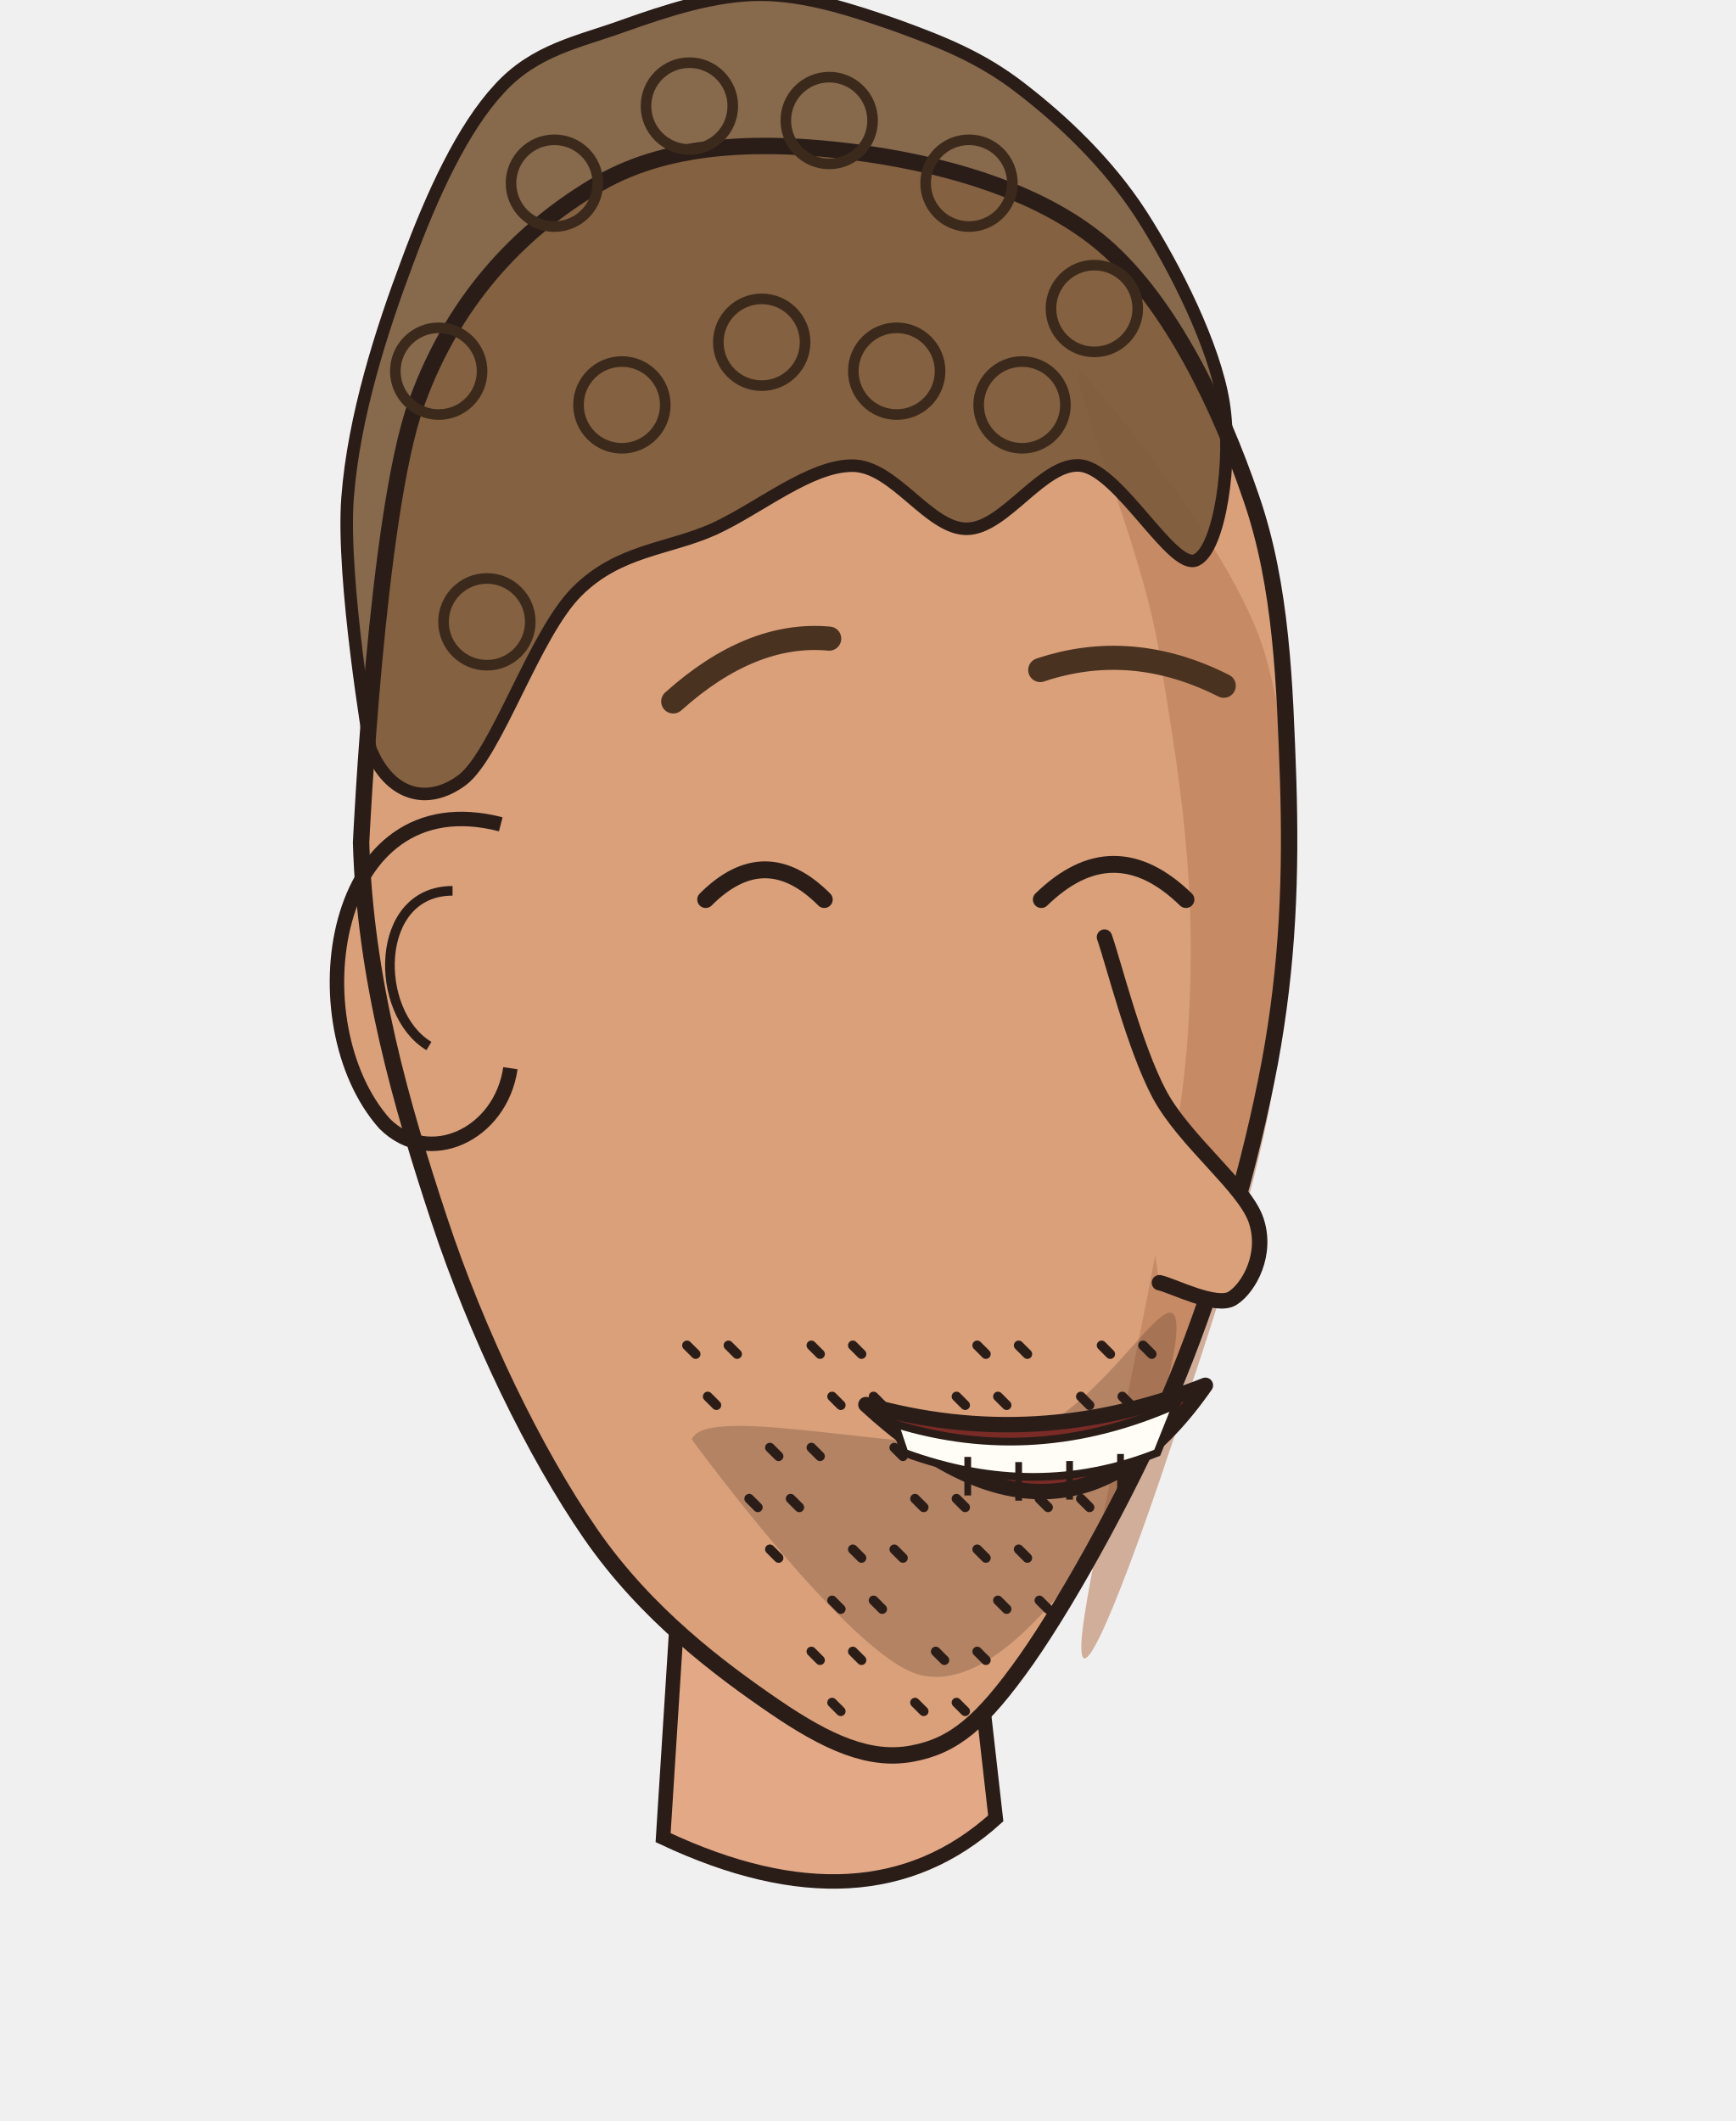
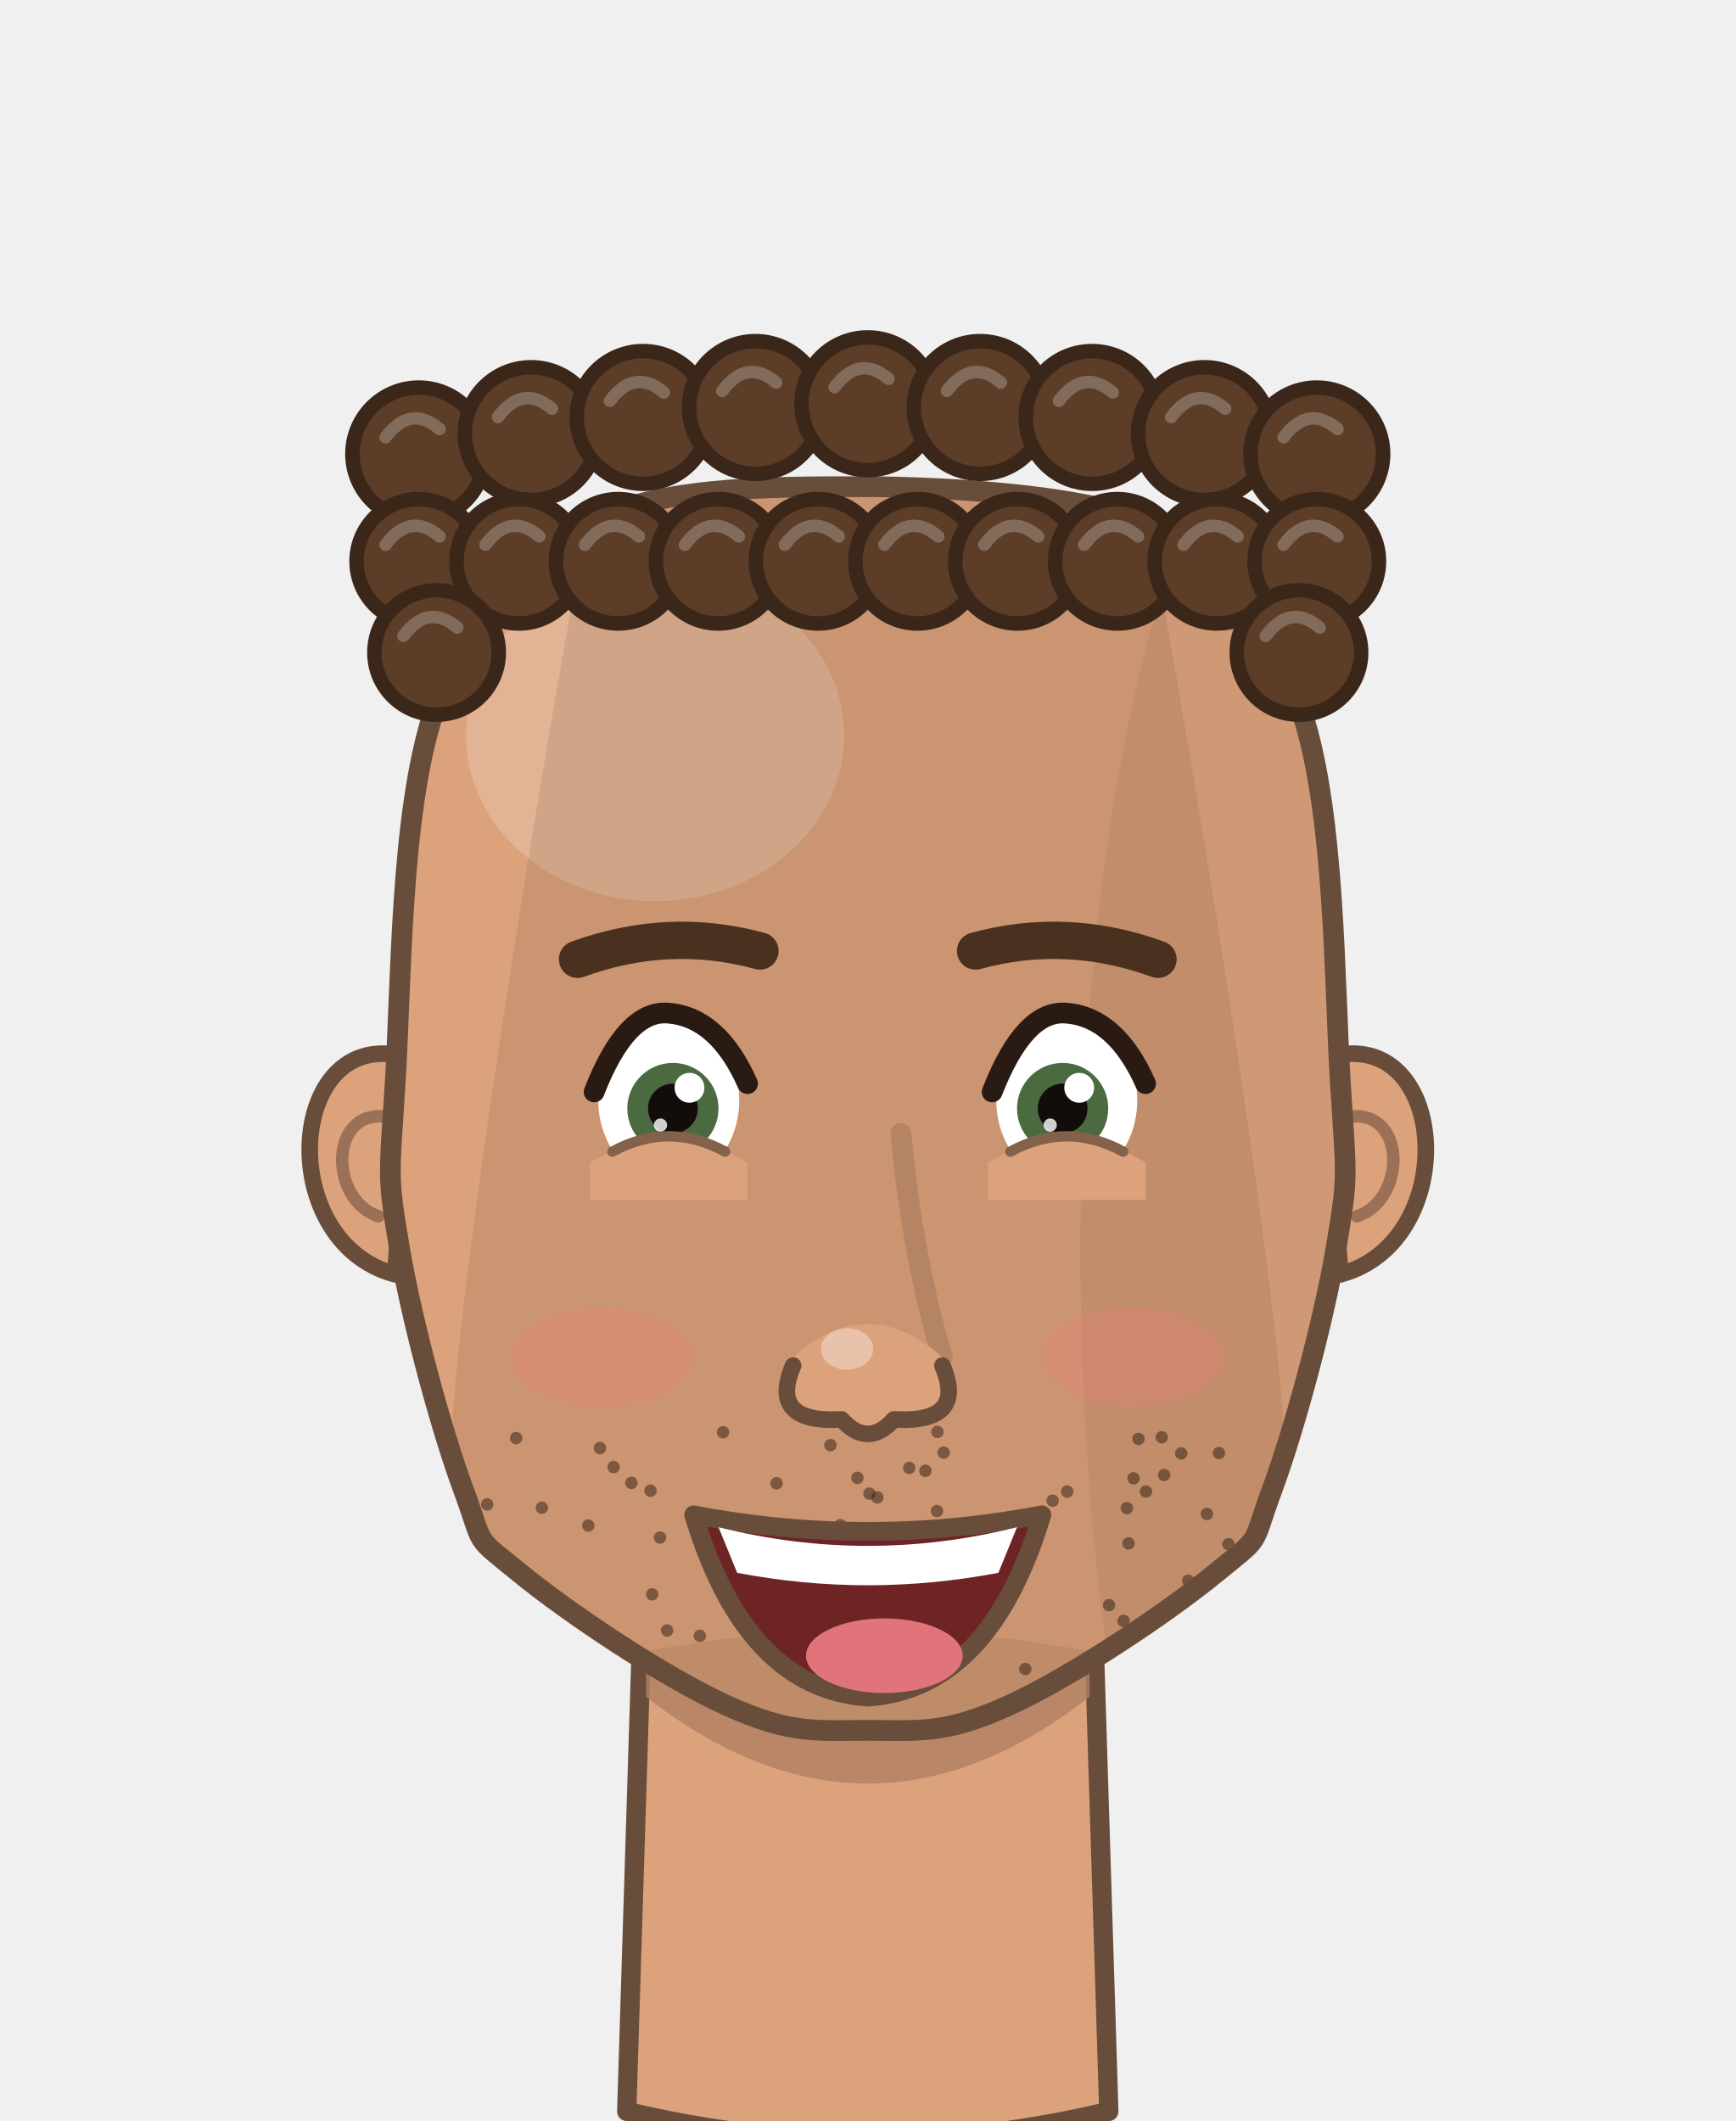
<svg xmlns="http://www.w3.org/2000/svg" viewBox="20 20 360 440" width="360" height="440">
-   <defs />
-   <path d="M 161.549,338.188 L 157.549,401.22 Q 200.0,421.22 226.548,397.22 L 220.548,344.188 Z" fill="#e3a886" stroke="#2a1d18" stroke-width="3" />
-   <path d="M 94.9,194.8 C 94.9,194.8 98.1,126.4 106.4,103.6 C 114.6,80.8 129.4,66.7 144.4,58.0 C 159.5,49.3 179.3,49.3 196.8,51.5 C 214.2,53.7 235.3,59.1 249.1,71.0 C 262.9,83.0 273.2,104.7 279.5,123.2 C 285.9,141.6 286.5,162.3 287.2,181.8 C 287.8,201.4 287.2,219.8 283.4,240.4 C 279.5,261.1 272.7,285.0 264.3,305.6 C 255.9,326.2 242.1,351.2 232.9,364.3 C 223.7,377.3 217.9,382.2 209.1,383.8 C 200.4,385.4 191.7,381.6 180.6,374.0 C 169.5,366.4 154.1,355.0 142.5,338.2 C 130.9,321.4 119.0,296.9 111.1,273.0 C 103.2,249.1 95.7,223.1 94.9,194.8 Z" fill="#d9a07a" opacity="1.0" />
-   <path d="M 244.3,97.1 C 244.3,97.1 275.6,132.4 282.4,155.7 C 289.2,179.1 288.4,210.0 285.3,237.2 C 282.1,264.3 270.2,298.0 263.4,318.6 C 256.6,339.3 243.9,374.6 244.3,361.0 C 244.8,347.4 263.5,271.4 266.2,237.2 C 268.9,203.0 264.2,179.1 260.5,155.7 C 256.9,132.4 240.7,97.1 244.3,97.1 Z" fill="#b77854" opacity="0.55" />
-   <path d="M 96.8,175.3 C 96.8,175.3 90.8,140.0 92.1,123.2 C 93.4,106.3 99.2,88.4 104.5,74.3 C 109.7,60.2 116.0,46.6 123.5,38.5 C 130.9,30.3 140.1,28.7 149.2,25.4 C 158.2,22.2 168.2,18.9 177.7,18.9 C 187.2,18.9 197.2,22.2 206.3,25.4 C 215.3,28.7 223.6,31.9 232.0,38.5 C 240.4,45.0 249.7,53.7 256.7,64.5 C 263.7,75.4 271.9,91.7 273.8,103.6 C 275.7,115.6 273.0,134.0 268.1,136.2 C 263.2,138.4 252.3,117.7 244.3,116.6 C 236.4,115.6 228.5,129.7 220.5,129.7 C 212.6,129.7 205.5,116.6 196.8,116.6 C 188.0,116.6 177.7,125.3 168.2,129.7 C 158.7,134.0 148.4,134.0 139.7,142.7 C 130.9,151.4 123.0,176.4 115.9,181.8 C 108.7,187.2 100.8,185.1 96.8,175.3 Z" fill="#7b5a3a" opacity="0.9" />
-   <path d="M 163.5,318.6 C 163.5,318.6 196.8,364.3 211.0,367.5 C 225.3,370.8 240.4,350.7 249.1,338.2 C 257.8,325.7 266.5,295.8 263.4,292.6 C 260.2,289.3 246.7,314.3 230.1,318.6 C 213.4,323.0 166.6,310.5 163.5,318.6 Z" fill="#5a4030" opacity="0.3" />
-   <path d="M 123.872,191.0 C 88.272,181.8 81.372,232.4 99.772,253.1 C 108.972,262.3 123.872,255.4 125.872,241.6" fill="#d9a07a" stroke="#2a1d18" stroke-width="3" />
-   <path d="M 113.872,204.8 C 97.472,204.8 97.472,230.1 108.972,237.0" fill="none" stroke="#2a1d18" stroke-width="2" />
-   <path d="M 94.9,194.8 C 94.9,194.8 98.1,126.4 106.4,103.6 C 114.6,80.8 129.4,66.7 144.4,58.0 C 159.5,49.3 179.3,49.3 196.8,51.5 C 214.2,53.7 235.3,59.1 249.1,71.0 C 262.9,83.0 273.2,104.7 279.5,123.2 C 285.9,141.6 286.5,162.3 287.2,181.8 C 287.8,201.4 287.2,219.8 283.4,240.4 C 279.5,261.1 272.7,285.0 264.3,305.6 C 255.9,326.2 242.1,351.2 232.9,364.3 C 223.7,377.3 217.9,382.2 209.1,383.8 C 200.4,385.4 191.7,381.6 180.6,374.0 C 169.5,366.4 154.1,355.0 142.5,338.2 C 130.9,321.4 119.0,296.9 111.1,273.0 C 103.2,249.1 95.7,223.1 94.9,194.8 Z" fill="none" stroke="#2a1d18" stroke-width="3.4" stroke-linecap="round" stroke-linejoin="round" />
-   <path d="M 96.8,175.3 C 96.8,175.3 90.8,140.0 92.1,123.2 C 93.4,106.3 99.2,88.4 104.5,74.3 C 109.7,60.2 116.0,46.6 123.5,38.5 C 130.9,30.3 140.1,28.7 149.2,25.4 C 158.2,22.2 168.2,18.9 177.7,18.9 C 187.2,18.9 197.2,22.2 206.3,25.4 C 215.3,28.7 223.6,31.9 232.0,38.5 C 240.4,45.0 249.7,53.7 256.7,64.5 C 263.7,75.4 271.9,91.7 273.8,103.6 C 275.7,115.6 273.0,134.0 268.1,136.2 C 263.2,138.4 252.3,117.7 244.3,116.6 C 236.4,115.6 228.5,129.7 220.5,129.7 C 212.6,129.7 205.5,116.6 196.8,116.6 C 188.0,116.6 177.7,125.3 168.2,129.7 C 158.7,134.0 148.4,134.0 139.7,142.7 C 130.9,151.4 123.0,176.4 115.9,181.8 C 108.7,187.2 100.8,185.1 96.8,175.3 Z" fill="none" stroke="#2a1d18" stroke-width="2.6" stroke-linecap="round" stroke-linejoin="round" />
-   <circle cx="111" cy="97" r="9" fill="none" stroke="#3b2a1c" stroke-width="2.2" />
-   <circle cx="135" cy="58" r="9" fill="none" stroke="#3b2a1c" stroke-width="2.2" />
-   <circle cx="163" cy="42" r="9" fill="none" stroke="#3b2a1c" stroke-width="2.2" />
-   <circle cx="192" cy="45" r="9" fill="none" stroke="#3b2a1c" stroke-width="2.2" />
-   <circle cx="221" cy="58" r="9" fill="none" stroke="#3b2a1c" stroke-width="2.2" />
-   <circle cx="247" cy="84" r="9" fill="none" stroke="#3b2a1c" stroke-width="2.2" />
-   <circle cx="121" cy="149" r="9" fill="none" stroke="#3b2a1c" stroke-width="2.2" />
-   <circle cx="149" cy="104" r="9" fill="none" stroke="#3b2a1c" stroke-width="2.2" />
-   <circle cx="178" cy="91" r="9" fill="none" stroke="#3b2a1c" stroke-width="2.2" />
-   <circle cx="206" cy="97" r="9" fill="none" stroke="#3b2a1c" stroke-width="2.2" />
-   <circle cx="232" cy="104" r="9" fill="none" stroke="#3b2a1c" stroke-width="2.2" />
-   <path d="M 162.5,299.1 l 1.8,1.8" stroke="#2a1d18" stroke-width="2" stroke-linecap="round" />
-   <path d="M 171.1,299.1 l 1.8,1.8" stroke="#2a1d18" stroke-width="2" stroke-linecap="round" />
-   <path d="M 188.3,299.1 l 1.8,1.8" stroke="#2a1d18" stroke-width="2" stroke-linecap="round" />
-   <path d="M 196.9,299.1 l 1.8,1.8" stroke="#2a1d18" stroke-width="2" stroke-linecap="round" />
-   <path d="M 222.7,299.1 l 1.8,1.8" stroke="#2a1d18" stroke-width="2" stroke-linecap="round" />
-   <path d="M 231.3,299.1 l 1.8,1.8" stroke="#2a1d18" stroke-width="2" stroke-linecap="round" />
-   <path d="M 248.5,299.1 l 1.8,1.8" stroke="#2a1d18" stroke-width="2" stroke-linecap="round" />
-   <path d="M 257.1,299.1 l 1.8,1.8" stroke="#2a1d18" stroke-width="2" stroke-linecap="round" />
-   <path d="M 166.8,309.7 l 1.8,1.8" stroke="#2a1d18" stroke-width="2" stroke-linecap="round" />
-   <path d="M 192.6,309.7 l 1.8,1.8" stroke="#2a1d18" stroke-width="2" stroke-linecap="round" />
-   <path d="M 201.2,309.7 l 1.8,1.8" stroke="#2a1d18" stroke-width="2" stroke-linecap="round" />
-   <path d="M 218.4,309.7 l 1.8,1.8" stroke="#2a1d18" stroke-width="2" stroke-linecap="round" />
-   <path d="M 227.0,309.7 l 1.8,1.8" stroke="#2a1d18" stroke-width="2" stroke-linecap="round" />
-   <path d="M 244.2,309.7 l 1.8,1.8" stroke="#2a1d18" stroke-width="2" stroke-linecap="round" />
-   <path d="M 252.8,309.7 l 1.8,1.8" stroke="#2a1d18" stroke-width="2" stroke-linecap="round" />
-   <path d="M 179.7,320.3 l 1.8,1.8" stroke="#2a1d18" stroke-width="2" stroke-linecap="round" />
-   <path d="M 188.3,320.3 l 1.8,1.8" stroke="#2a1d18" stroke-width="2" stroke-linecap="round" />
-   <path d="M 205.5,320.3 l 1.8,1.8" stroke="#2a1d18" stroke-width="2" stroke-linecap="round" />
-   <path d="M 214.1,320.3 l 1.8,1.8" stroke="#2a1d18" stroke-width="2" stroke-linecap="round" />
-   <path d="M 239.9,320.3 l 1.8,1.8" stroke="#2a1d18" stroke-width="2" stroke-linecap="round" />
-   <path d="M 248.5,320.3 l 1.8,1.8" stroke="#2a1d18" stroke-width="2" stroke-linecap="round" />
-   <path d="M 175.4,330.9 l 1.8,1.8" stroke="#2a1d18" stroke-width="2" stroke-linecap="round" />
-   <path d="M 184.0,330.9 l 1.8,1.8" stroke="#2a1d18" stroke-width="2" stroke-linecap="round" />
-   <path d="M 209.8,330.9 l 1.8,1.8" stroke="#2a1d18" stroke-width="2" stroke-linecap="round" />
-   <path d="M 218.4,330.9 l 1.8,1.8" stroke="#2a1d18" stroke-width="2" stroke-linecap="round" />
-   <path d="M 235.6,330.9 l 1.8,1.8" stroke="#2a1d18" stroke-width="2" stroke-linecap="round" />
-   <path d="M 244.2,330.9 l 1.8,1.8" stroke="#2a1d18" stroke-width="2" stroke-linecap="round" />
-   <path d="M 179.7,341.4 l 1.8,1.8" stroke="#2a1d18" stroke-width="2" stroke-linecap="round" />
-   <path d="M 196.9,341.4 l 1.8,1.8" stroke="#2a1d18" stroke-width="2" stroke-linecap="round" />
-   <path d="M 205.5,341.4 l 1.8,1.8" stroke="#2a1d18" stroke-width="2" stroke-linecap="round" />
-   <path d="M 222.7,341.4 l 1.8,1.8" stroke="#2a1d18" stroke-width="2" stroke-linecap="round" />
-   <path d="M 231.3,341.4 l 1.8,1.8" stroke="#2a1d18" stroke-width="2" stroke-linecap="round" />
-   <path d="M 192.6,352.0 l 1.8,1.8" stroke="#2a1d18" stroke-width="2" stroke-linecap="round" />
-   <path d="M 201.2,352.0 l 1.8,1.8" stroke="#2a1d18" stroke-width="2" stroke-linecap="round" />
-   <path d="M 227.0,352.0 l 1.8,1.8" stroke="#2a1d18" stroke-width="2" stroke-linecap="round" />
-   <path d="M 235.6,352.0 l 1.8,1.8" stroke="#2a1d18" stroke-width="2" stroke-linecap="round" />
-   <path d="M 188.3,362.6 l 1.8,1.8" stroke="#2a1d18" stroke-width="2" stroke-linecap="round" />
-   <path d="M 196.9,362.6 l 1.8,1.8" stroke="#2a1d18" stroke-width="2" stroke-linecap="round" />
-   <path d="M 214.1,362.6 l 1.8,1.8" stroke="#2a1d18" stroke-width="2" stroke-linecap="round" />
-   <path d="M 222.7,362.6 l 1.8,1.8" stroke="#2a1d18" stroke-width="2" stroke-linecap="round" />
-   <path d="M 192.6,373.2 l 1.8,1.8" stroke="#2a1d18" stroke-width="2" stroke-linecap="round" />
-   <path d="M 209.8,373.2 l 1.8,1.8" stroke="#2a1d18" stroke-width="2" stroke-linecap="round" />
-   <path d="M 218.4,373.2 l 1.8,1.8" stroke="#2a1d18" stroke-width="2" stroke-linecap="round" />
-   <path d="M 159.646,165.514 Q 175.823,150.998 192.0,152.482" fill="none" stroke="#4a3220" stroke-width="5" stroke-linecap="round" />
-   <path d="M 235.774,158.998 Q 254.806,152.627 273.838,162.256" fill="none" stroke="#4a3220" stroke-width="5" stroke-linecap="round" />
-   <path d="M 166.378,206.61 Q 178.678,194.278 190.978,206.61" fill="none" stroke="#2a1d18" stroke-width="3.5" stroke-linecap="round" />
-   <path d="M 235.999,206.61 Q 250.999,192.01 265.999,206.61" fill="none" stroke="#2a1d18" stroke-width="3.5" stroke-linecap="round" />
-   <path d="M 249.1,214.4 C 251.0,219.8 255.3,237.2 260.5,247.0 C 265.7,256.7 278.0,266.0 280.5,273.0 C 283.0,280.1 279.1,287.1 275.7,289.3 C 272.4,291.5 263.1,286.6 260.5,286.1" fill="#d9a07a" stroke="#2a1d18" stroke-width="3.2" stroke-linecap="round" stroke-linejoin="round" />
-   <path d="M 199.613,311.382 Q 234.822,321.382 270.031,307.382 Q 240.822,349.382 199.613,311.382 Z" fill="#7a2b26" stroke="#2a1d18" stroke-width="3.2" stroke-linejoin="round" />
-   <path d="M 205.613,315.382 Q 234.822,324.382 264.031,311.382 L 260.031,321.382 Q 234.822,331.382 207.613,321.382 Z" fill="#fffdf6" stroke="#2a1d18" stroke-width="1.6" />
-   <path d="M 220.738,322.236 l 0,8" stroke="#2a1d18" stroke-width="1.4" />
-   <path d="M 231.301,323.308 l 0,8" stroke="#2a1d18" stroke-width="1.4" />
-   <path d="M 241.864,323.088 l 0,8" stroke="#2a1d18" stroke-width="1.4" />
-   <path d="M 252.427,321.625 l 0,8" stroke="#2a1d18" stroke-width="1.4" />
+   <path d="M 154.0,330 L 150.0,458 Q 200.0,470 250.0,458 L 246.0,330 Z" fill="#dca27c" stroke="#694d3b" stroke-width="4" stroke-linecap="round" stroke-linejoin="round" />
+   <path d="M 154.0,372 Q 200.0,408 246.0,372 L 246.0,340 L 154.0,340 Z" fill="#b08163" opacity="0.8" />
+   <g transform="translate(0 26) translate(200 236) scale(0.86) translate(-200 -236)">
+     <path d="M 90.0,210 C 60.0,200 56.0,254 86.0,262 Z" fill="#dca27c" stroke="#694d3b" stroke-width="4" stroke-linecap="round" stroke-linejoin="round" />
+     <path d="M 84.0,224 C 70.0,222 70.0,244 82.0,248" fill="none" stroke="#9a7156" stroke-width="3" stroke-linecap="round" stroke-linejoin="round" />
+     <path d="M 310.0,210 C 340.0,200 344.0,254 314.0,262 Z" fill="#dca27c" stroke="#694d3b" stroke-width="4" stroke-linecap="round" stroke-linejoin="round" />
+     <path d="M 316.0,224 C 330.0,222 330.0,244 318.0,248" fill="none" stroke="#9a7156" stroke-width="3" stroke-linecap="round" stroke-linejoin="round" />
+     <clipPath id="f-victor">
+       <path d="M 200.0,72.0 C 200.0,72.0 251.5,71.9 270.7,82.0 C 289.9,92.1 296.9,102.4 304.9,127.0 C 312.8,151.6 312.5,192.3 314.0,216.0 C 315.5,239.7 315.9,238.0 312.9,256.0 C 309.8,274.0 302.8,299.7 297.5,314.0 C 292.2,328.3 295.6,324.5 284.0,334.0 C 272.4,343.5 249.4,359.0 234.0,366.0 C 218.6,373.0 212.5,372.0 200.0,372.0 C 187.5,372.0 181.4,373.0 166.0,366.0 C 150.6,359.0 127.6,343.5 116.0,334.0 C 104.4,324.5 107.8,328.3 102.5,314.0 C 97.2,299.7 90.2,274.0 87.1,256.0 C 84.1,238.0 84.5,239.7 86.0,216.0 C 87.5,192.3 87.2,151.6 95.1,127.0 C 103.1,102.4 110.1,92.1 129.3,82.0 C 148.5,71.9 174.1,72.0 200.0,72.0 Z" />
+     </clipPath>
+     <path d="M 200.0,72.0 C 200.0,72.0 251.5,71.9 270.7,82.0 C 289.9,92.1 296.9,102.4 304.9,127.0 C 312.8,151.6 312.5,192.3 314.0,216.0 C 315.5,239.7 315.9,238.0 312.9,256.0 C 309.8,274.0 302.8,299.7 297.5,314.0 C 292.2,328.3 295.6,324.5 284.0,334.0 C 272.4,343.5 249.4,359.0 234.0,366.0 C 218.6,373.0 212.5,372.0 200.0,372.0 C 187.5,372.0 181.4,373.0 166.0,366.0 C 150.6,359.0 127.6,343.5 116.0,334.0 C 104.4,324.5 107.8,328.3 102.5,314.0 C 97.2,299.7 90.2,274.0 87.1,256.0 C 84.1,238.0 84.5,239.7 86.0,216.0 C 87.5,192.3 87.2,151.6 95.1,127.0 C 103.1,102.4 110.1,92.1 129.3,82.0 C 148.5,71.9 174.1,72.0 200.0,72.0 Z" fill="#dca27c" />
+     <g clip-path="url(#f-victor)">
+       <ellipse cx="308.3" cy="256" rx="57.0" ry="210.0" fill="#bd8b6a" opacity="0.38" />
+       <ellipse cx="200.0" cy="382" rx="102.6" ry="34" fill="#bd8b6a" opacity="0.45" />
+       <ellipse cx="148.7" cy="132" rx="45.6" ry="40" fill="#ffffff" opacity="0.18" />
+       <path d="M 200.0,-26.0 C 200.0,-26.0 226.0,-79.0 244.0,-24.0 C 262.0,31.0 290.7,208.7 298.0,274.0 C 305.4,339.3 294.6,314.8 284.0,332.0 C 273.4,349.2 255.4,360.3 240.0,368.0 C 224.6,375.7 214.7,374.0 200.0,374.0 C 185.3,374.0 175.4,375.7 160.0,368.0 C 144.6,360.3 126.6,349.2 116.0,332.0 C 105.4,314.8 94.6,339.3 102.0,274.0 C 109.3,208.7 138.0,31.0 156.0,-24.0 C 174.0,-79.0 183.9,-26.0 200.0,-26.0 Z" fill="#4a311f" opacity="0.12" />
+       <circle cx="216.8" cy="300.0" r="1.5" fill="#3b2718" opacity="0.55" />
+       <circle cx="287.0" cy="341.0" r="1.5" fill="#3b2718" opacity="0.55" />
+       <circle cx="149.9" cy="325.5" r="1.5" fill="#3b2718" opacity="0.55" />
+       <circle cx="132.6" cy="322.6" r="1.5" fill="#3b2718" opacity="0.55" />
+       <circle cx="218.3" cy="305.0" r="1.5" fill="#3b2718" opacity="0.55" />
+       <circle cx="121.4" cy="318.3" r="1.5" fill="#3b2718" opacity="0.55" />
+       <circle cx="210.6" cy="345.6" r="1.5" fill="#3b2718" opacity="0.55" />
+       <circle cx="214.1" cy="356.6" r="1.5" fill="#3b2718" opacity="0.55" />
+       <circle cx="265.3" cy="301.7" r="1.5" fill="#3b2718" opacity="0.55" />
+       <circle cx="135.4" cy="303.9" r="1.5" fill="#3b2718" opacity="0.55" />
+       <circle cx="148.0" cy="339.2" r="1.5" fill="#3b2718" opacity="0.55" />
+       <circle cx="108.2" cy="317.5" r="1.5" fill="#3b2718" opacity="0.55" />
+       <circle cx="281.8" cy="319.8" r="1.5" fill="#3b2718" opacity="0.55" />
+       <circle cx="264.1" cy="311.2" r="1.5" fill="#3b2718" opacity="0.55" />
+       <circle cx="115.2" cy="301.5" r="1.5" fill="#3b2718" opacity="0.55" />
+       <circle cx="200.4" cy="314.9" r="1.5" fill="#3b2718" opacity="0.55" />
+       <circle cx="271.5" cy="310.4" r="1.5" fill="#3b2718" opacity="0.55" />
+       <circle cx="262.5" cy="318.4" r="1.5" fill="#3b2718" opacity="0.55" />
+       <circle cx="287.0" cy="327.1" r="1.5" fill="#3b2718" opacity="0.55" />
+       <circle cx="210.0" cy="308.7" r="1.5" fill="#3b2718" opacity="0.55" />
+       <circle cx="238.0" cy="357.2" r="1.5" fill="#3b2718" opacity="0.55" />
+       <circle cx="147.6" cy="314.2" r="1.5" fill="#3b2718" opacity="0.55" />
+       <circle cx="270.9" cy="301.3" r="1.5" fill="#3b2718" opacity="0.55" />
+       <circle cx="227.3" cy="323.2" r="1.5" fill="#3b2718" opacity="0.55" />
+       <circle cx="193.4" cy="322.5" r="1.5" fill="#3b2718" opacity="0.55" />
+       <circle cx="216.7" cy="319.1" r="1.5" fill="#3b2718" opacity="0.55" />
+       <circle cx="203.2" cy="341.0" r="1.5" fill="#3b2718" opacity="0.55" />
+       <circle cx="178.0" cy="312.4" r="1.5" fill="#3b2718" opacity="0.55" />
+       <circle cx="200.5" cy="324.0" r="1.5" fill="#3b2718" opacity="0.55" />
+       <circle cx="143.0" cy="312.3" r="1.5" fill="#3b2718" opacity="0.55" />
+       <circle cx="121.6" cy="351.8" r="1.5" fill="#3b2718" opacity="0.55" />
+       <circle cx="277.3" cy="335.9" r="1.5" fill="#3b2718" opacity="0.55" />
+       <circle cx="269.7" cy="352.8" r="1.5" fill="#3b2718" opacity="0.55" />
+       <circle cx="159.5" cy="349.2" r="1.5" fill="#3b2718" opacity="0.55" />
+       <circle cx="138.7" cy="308.5" r="1.5" fill="#3b2718" opacity="0.55" />
+       <circle cx="248.1" cy="314.4" r="1.5" fill="#3b2718" opacity="0.55" />
+       <circle cx="181.3" cy="340.2" r="1.5" fill="#3b2718" opacity="0.55" />
+       <circle cx="244.6" cy="316.6" r="1.5" fill="#3b2718" opacity="0.55" />
+       <circle cx="151.6" cy="347.9" r="1.5" fill="#3b2718" opacity="0.55" />
+       <circle cx="213.9" cy="309.4" r="1.5" fill="#3b2718" opacity="0.55" />
+       <circle cx="235.5" cy="336.9" r="1.5" fill="#3b2718" opacity="0.55" />
+       <circle cx="258.2" cy="341.8" r="1.5" fill="#3b2718" opacity="0.55" />
+       <circle cx="275.6" cy="305.2" r="1.5" fill="#3b2718" opacity="0.55" />
+       <circle cx="197.5" cy="311.1" r="1.5" fill="#3b2718" opacity="0.55" />
+       <circle cx="165.1" cy="300.1" r="1.5" fill="#3b2718" opacity="0.55" />
+       <circle cx="177.4" cy="350.3" r="1.5" fill="#3b2718" opacity="0.55" />
+       <circle cx="193.5" cy="348.6" r="1.5" fill="#3b2718" opacity="0.55" />
+       <circle cx="202.3" cy="315.8" r="1.5" fill="#3b2718" opacity="0.55" />
+       <circle cx="267.1" cy="314.4" r="1.5" fill="#3b2718" opacity="0.55" />
+       <circle cx="182.2" cy="334.8" r="1.5" fill="#3b2718" opacity="0.55" />
+       <circle cx="261.7" cy="345.6" r="1.5" fill="#3b2718" opacity="0.55" />
+       <circle cx="192.1" cy="330.9" r="1.5" fill="#3b2718" opacity="0.55" />
+       <circle cx="262.9" cy="326.9" r="1.5" fill="#3b2718" opacity="0.55" />
+       <circle cx="284.7" cy="305.1" r="1.5" fill="#3b2718" opacity="0.55" />
+       <circle cx="191.0" cy="303.2" r="1.5" fill="#3b2718" opacity="0.55" />
+     </g>
+     <path d="M 200.0,72.0 C 200.0,72.0 251.5,71.9 270.7,82.0 C 289.9,92.1 296.9,102.4 304.9,127.0 C 312.8,151.6 312.5,192.3 314.0,216.0 C 315.5,239.7 315.9,238.0 312.9,256.0 C 309.8,274.0 302.8,299.7 297.5,314.0 C 292.2,328.3 295.6,324.5 284.0,334.0 C 272.4,343.5 249.4,359.0 234.0,366.0 C 218.6,373.0 212.5,372.0 200.0,372.0 C 187.5,372.0 181.4,373.0 166.0,366.0 C 150.6,359.0 127.6,343.5 116.0,334.0 C 104.4,324.5 107.8,328.3 102.5,314.0 C 97.2,299.7 90.2,274.0 87.1,256.0 C 84.1,238.0 84.5,239.7 86.0,216.0 C 87.5,192.3 87.2,151.6 95.1,127.0 C 103.1,102.4 110.1,92.1 129.3,82.0 C 148.5,71.9 174.1,72.0 200.0,72.0 Z" fill="none" stroke="#694d3b" stroke-width="5" stroke-linecap="round" stroke-linejoin="round" />
+     <ellipse cx="136.0" cy="282" rx="22" ry="12" fill="#f07a7a" opacity="0.28" />
+     <ellipse cx="264.0" cy="282" rx="22" ry="12" fill="#f07a7a" opacity="0.28" />
+     <ellipse cx="152.0" cy="220" rx="17.0" ry="20.0" fill="#ffffff" />
+     <circle cx="153.0" cy="222" r="11.0" fill="#4c6a3f" />
+     <circle cx="153.0" cy="222" r="6.0" fill="#120c0a" />
+     <circle cx="157.0" cy="217.0" r="3.6" fill="#ffffff" />
+     <circle cx="150.0" cy="226.0" r="1.6" fill="#ffffff" opacity="0.8" />
+     <path d="M 134.0,218 Q 141.8,198.0 152.0,199.0 Q 163.9,200.0 171.0,216" fill="none" stroke="#2a1a14" stroke-width="5" stroke-linecap="round" stroke-linejoin="round" />
+     <path d="M 133.0,235.0 Q 152.0,224.0 171.0,235.0 L 171.0,244.0 L 133.0,244.0 Z" fill="#dca27c" />
+     <path d="M 138.4,232.4 Q 152.0,225.0 165.6,232.4" fill="none" stroke="#84614a" stroke-width="2.5" stroke-linecap="round" stroke-linejoin="round" />
+     <ellipse cx="248.0" cy="220" rx="17.0" ry="20.0" fill="#ffffff" />
+     <circle cx="247.0" cy="222" r="11.0" fill="#4c6a3f" />
+     <circle cx="247.0" cy="222" r="6.0" fill="#120c0a" />
+     <circle cx="251.0" cy="217.0" r="3.6" fill="#ffffff" />
+     <circle cx="244.0" cy="226.0" r="1.6" fill="#ffffff" opacity="0.8" />
+     <path d="M 230.0,218 Q 237.8,198.0 248.0,199.0 Q 259.9,200.0 267.0,216" fill="none" stroke="#2a1a14" stroke-width="5" stroke-linecap="round" stroke-linejoin="round" />
+     <path d="M 229.0,235.0 Q 248.0,224.0 267.0,235.0 L 267.0,244.0 L 229.0,244.0 Z" fill="#dca27c" />
+     <path d="M 234.4,232.4 Q 248.0,225.0 261.6,232.4" fill="none" stroke="#84614a" stroke-width="2.5" stroke-linecap="round" stroke-linejoin="round" />
+     <path d="M 174.0,184.0 Q 152.0,178.0 130.0,186.0" fill="none" stroke="#4a311f" stroke-width="9" stroke-linecap="round" stroke-linejoin="round" />
+     <path d="M 226.0,184.0 Q 248.0,178.0 270.0,186.0" fill="none" stroke="#4a311f" stroke-width="9" stroke-linecap="round" stroke-linejoin="round" />
+     <path d="M 208.0,228 Q 210.8,258.0 218.0,282" fill="none" stroke="#b48465" stroke-width="5" stroke-linecap="round" stroke-linejoin="round" />
+     <path d="M 182.0,282 Q 200.0,266 218.0,282 Q 224.0,298 206.3,297 Q 200.0,304 193.7,297 Q 176.0,298 182.0,282 Z" fill="#dca27c" />
+     <path d="M 182.0,284 Q 176.0,298 193.7,297 Q 200.0,304 206.3,297 Q 224.0,298 218.0,284" fill="none" stroke="#694d3b" stroke-width="4" stroke-linecap="round" stroke-linejoin="round" />
+     <ellipse cx="195.0" cy="280" rx="6.3" ry="5" fill="#ffffff" opacity="0.35" />
+     <path d="M 158.0,320 Q 200.0,328 242.0,320 Q 229.4,362 200.0,364 Q 170.6,362 158.0,320 Z" fill="#6e2424" stroke="#694d3b" stroke-width="4.5" stroke-linecap="round" stroke-linejoin="round" />
+     <path d="M 164.0,323 Q 200.0,332 236.0,323 L 231.5,334 Q 200.0,340 168.5,334 Z" fill="#ffffff" />
+     <ellipse cx="204.0" cy="354" rx="18.9" ry="9" fill="#e0747a" />
+     <circle cx="91.7" cy="64.1" r="16" fill="#5b3d28" stroke="#3b271a" stroke-width="3.5" />
+     <path d="M 83.7,60.1 q 6,-8 13,-2" fill="none" stroke="#8c7768" stroke-width="3" stroke-linecap="round" stroke-linejoin="round" opacity="0.8" />
+     <circle cx="118.8" cy="59.2" r="16" fill="#5b3d28" stroke="#3b271a" stroke-width="3.5" />
+     <path d="M 110.8,55.2 q 6,-8 13,-2" fill="none" stroke="#8c7768" stroke-width="3" stroke-linecap="round" stroke-linejoin="round" opacity="0.8" />
+     <circle cx="145.8" cy="55.3" r="16" fill="#5b3d28" stroke="#3b271a" stroke-width="3.5" />
+     <path d="M 137.8,51.3 q 6,-8 13,-2" fill="none" stroke="#8c7768" stroke-width="3" stroke-linecap="round" stroke-linejoin="round" opacity="0.8" />
+     <circle cx="172.9" cy="52.9" r="16" fill="#5b3d28" stroke="#3b271a" stroke-width="3.5" />
+     <path d="M 164.9,48.9 q 6,-8 13,-2" fill="none" stroke="#8c7768" stroke-width="3" stroke-linecap="round" stroke-linejoin="round" opacity="0.8" />
+     <circle cx="200.0" cy="52.0" r="16" fill="#5b3d28" stroke="#3b271a" stroke-width="3.5" />
+     <path d="M 192.0,48.0 q 6,-8 13,-2" fill="none" stroke="#8c7768" stroke-width="3" stroke-linecap="round" stroke-linejoin="round" opacity="0.8" />
+     <circle cx="227.1" cy="52.9" r="16" fill="#5b3d28" stroke="#3b271a" stroke-width="3.5" />
+     <path d="M 219.1,48.9 q 6,-8 13,-2" fill="none" stroke="#8c7768" stroke-width="3" stroke-linecap="round" stroke-linejoin="round" opacity="0.8" />
+     <circle cx="254.1" cy="55.3" r="16" fill="#5b3d28" stroke="#3b271a" stroke-width="3.5" />
+     <path d="M 246.1,51.3 q 6,-8 13,-2" fill="none" stroke="#8c7768" stroke-width="3" stroke-linecap="round" stroke-linejoin="round" opacity="0.8" />
+     <circle cx="281.2" cy="59.2" r="16" fill="#5b3d28" stroke="#3b271a" stroke-width="3.5" />
+     <path d="M 273.2,55.2 q 6,-8 13,-2" fill="none" stroke="#8c7768" stroke-width="3" stroke-linecap="round" stroke-linejoin="round" opacity="0.8" />
+     <circle cx="308.3" cy="64.1" r="16" fill="#5b3d28" stroke="#3b271a" stroke-width="3.5" />
+     <path d="M 300.3,60.1 q 6,-8 13,-2" fill="none" stroke="#8c7768" stroke-width="3" stroke-linecap="round" stroke-linejoin="round" opacity="0.8" />
+     <circle cx="91.7" cy="90.0" r="15" fill="#5b3d28" stroke="#3b271a" stroke-width="3.5" />
+     <path d="M 83.7,86.0 q 6,-8 13,-2" fill="none" stroke="#8c7768" stroke-width="3" stroke-linecap="round" stroke-linejoin="round" opacity="0.8" />
+     <circle cx="115.8" cy="90.0" r="15" fill="#5b3d28" stroke="#3b271a" stroke-width="3.5" />
+     <path d="M 107.8,86.0 q 6,-8 13,-2" fill="none" stroke="#8c7768" stroke-width="3" stroke-linecap="round" stroke-linejoin="round" opacity="0.8" />
+     <circle cx="139.8" cy="90.0" r="15" fill="#5b3d28" stroke="#3b271a" stroke-width="3.5" />
+     <path d="M 131.8,86.0 q 6,-8 13,-2" fill="none" stroke="#8c7768" stroke-width="3" stroke-linecap="round" stroke-linejoin="round" opacity="0.8" />
+     <circle cx="163.9" cy="90.0" r="15" fill="#5b3d28" stroke="#3b271a" stroke-width="3.5" />
+     <path d="M 155.9,86.0 q 6,-8 13,-2" fill="none" stroke="#8c7768" stroke-width="3" stroke-linecap="round" stroke-linejoin="round" opacity="0.8" />
+     <circle cx="188.0" cy="90.0" r="15" fill="#5b3d28" stroke="#3b271a" stroke-width="3.5" />
+     <path d="M 180.0,86.0 q 6,-8 13,-2" fill="none" stroke="#8c7768" stroke-width="3" stroke-linecap="round" stroke-linejoin="round" opacity="0.8" />
+     <circle cx="212.0" cy="90.0" r="15" fill="#5b3d28" stroke="#3b271a" stroke-width="3.5" />
+     <path d="M 204.0,86.0 q 6,-8 13,-2" fill="none" stroke="#8c7768" stroke-width="3" stroke-linecap="round" stroke-linejoin="round" opacity="0.8" />
+     <circle cx="236.1" cy="90.0" r="15" fill="#5b3d28" stroke="#3b271a" stroke-width="3.5" />
+     <path d="M 228.1,86.0 q 6,-8 13,-2" fill="none" stroke="#8c7768" stroke-width="3" stroke-linecap="round" stroke-linejoin="round" opacity="0.8" />
+     <circle cx="260.2" cy="90.0" r="15" fill="#5b3d28" stroke="#3b271a" stroke-width="3.5" />
+     <path d="M 252.2,86.0 q 6,-8 13,-2" fill="none" stroke="#8c7768" stroke-width="3" stroke-linecap="round" stroke-linejoin="round" opacity="0.8" />
+     <circle cx="284.2" cy="90.0" r="15" fill="#5b3d28" stroke="#3b271a" stroke-width="3.5" />
+     <path d="M 276.2,86.0 q 6,-8 13,-2" fill="none" stroke="#8c7768" stroke-width="3" stroke-linecap="round" stroke-linejoin="round" opacity="0.8" />
+     <circle cx="308.3" cy="90.0" r="15" fill="#5b3d28" stroke="#3b271a" stroke-width="3.5" />
+     <path d="M 300.3,86.0 q 6,-8 13,-2" fill="none" stroke="#8c7768" stroke-width="3" stroke-linecap="round" stroke-linejoin="round" opacity="0.8" />
+     <circle cx="96.0" cy="112.0" r="15" fill="#5b3d28" stroke="#3b271a" stroke-width="3.5" />
+     <path d="M 88.0,108.0 q 6,-8 13,-2" fill="none" stroke="#8c7768" stroke-width="3" stroke-linecap="round" stroke-linejoin="round" opacity="0.8" />
+     <circle cx="304.0" cy="112.0" r="15" fill="#5b3d28" stroke="#3b271a" stroke-width="3.5" />
+     <path d="M 296.0,108.0 q 6,-8 13,-2" fill="none" stroke="#8c7768" stroke-width="3" stroke-linecap="round" stroke-linejoin="round" opacity="0.8" />
+   </g>
</svg>
